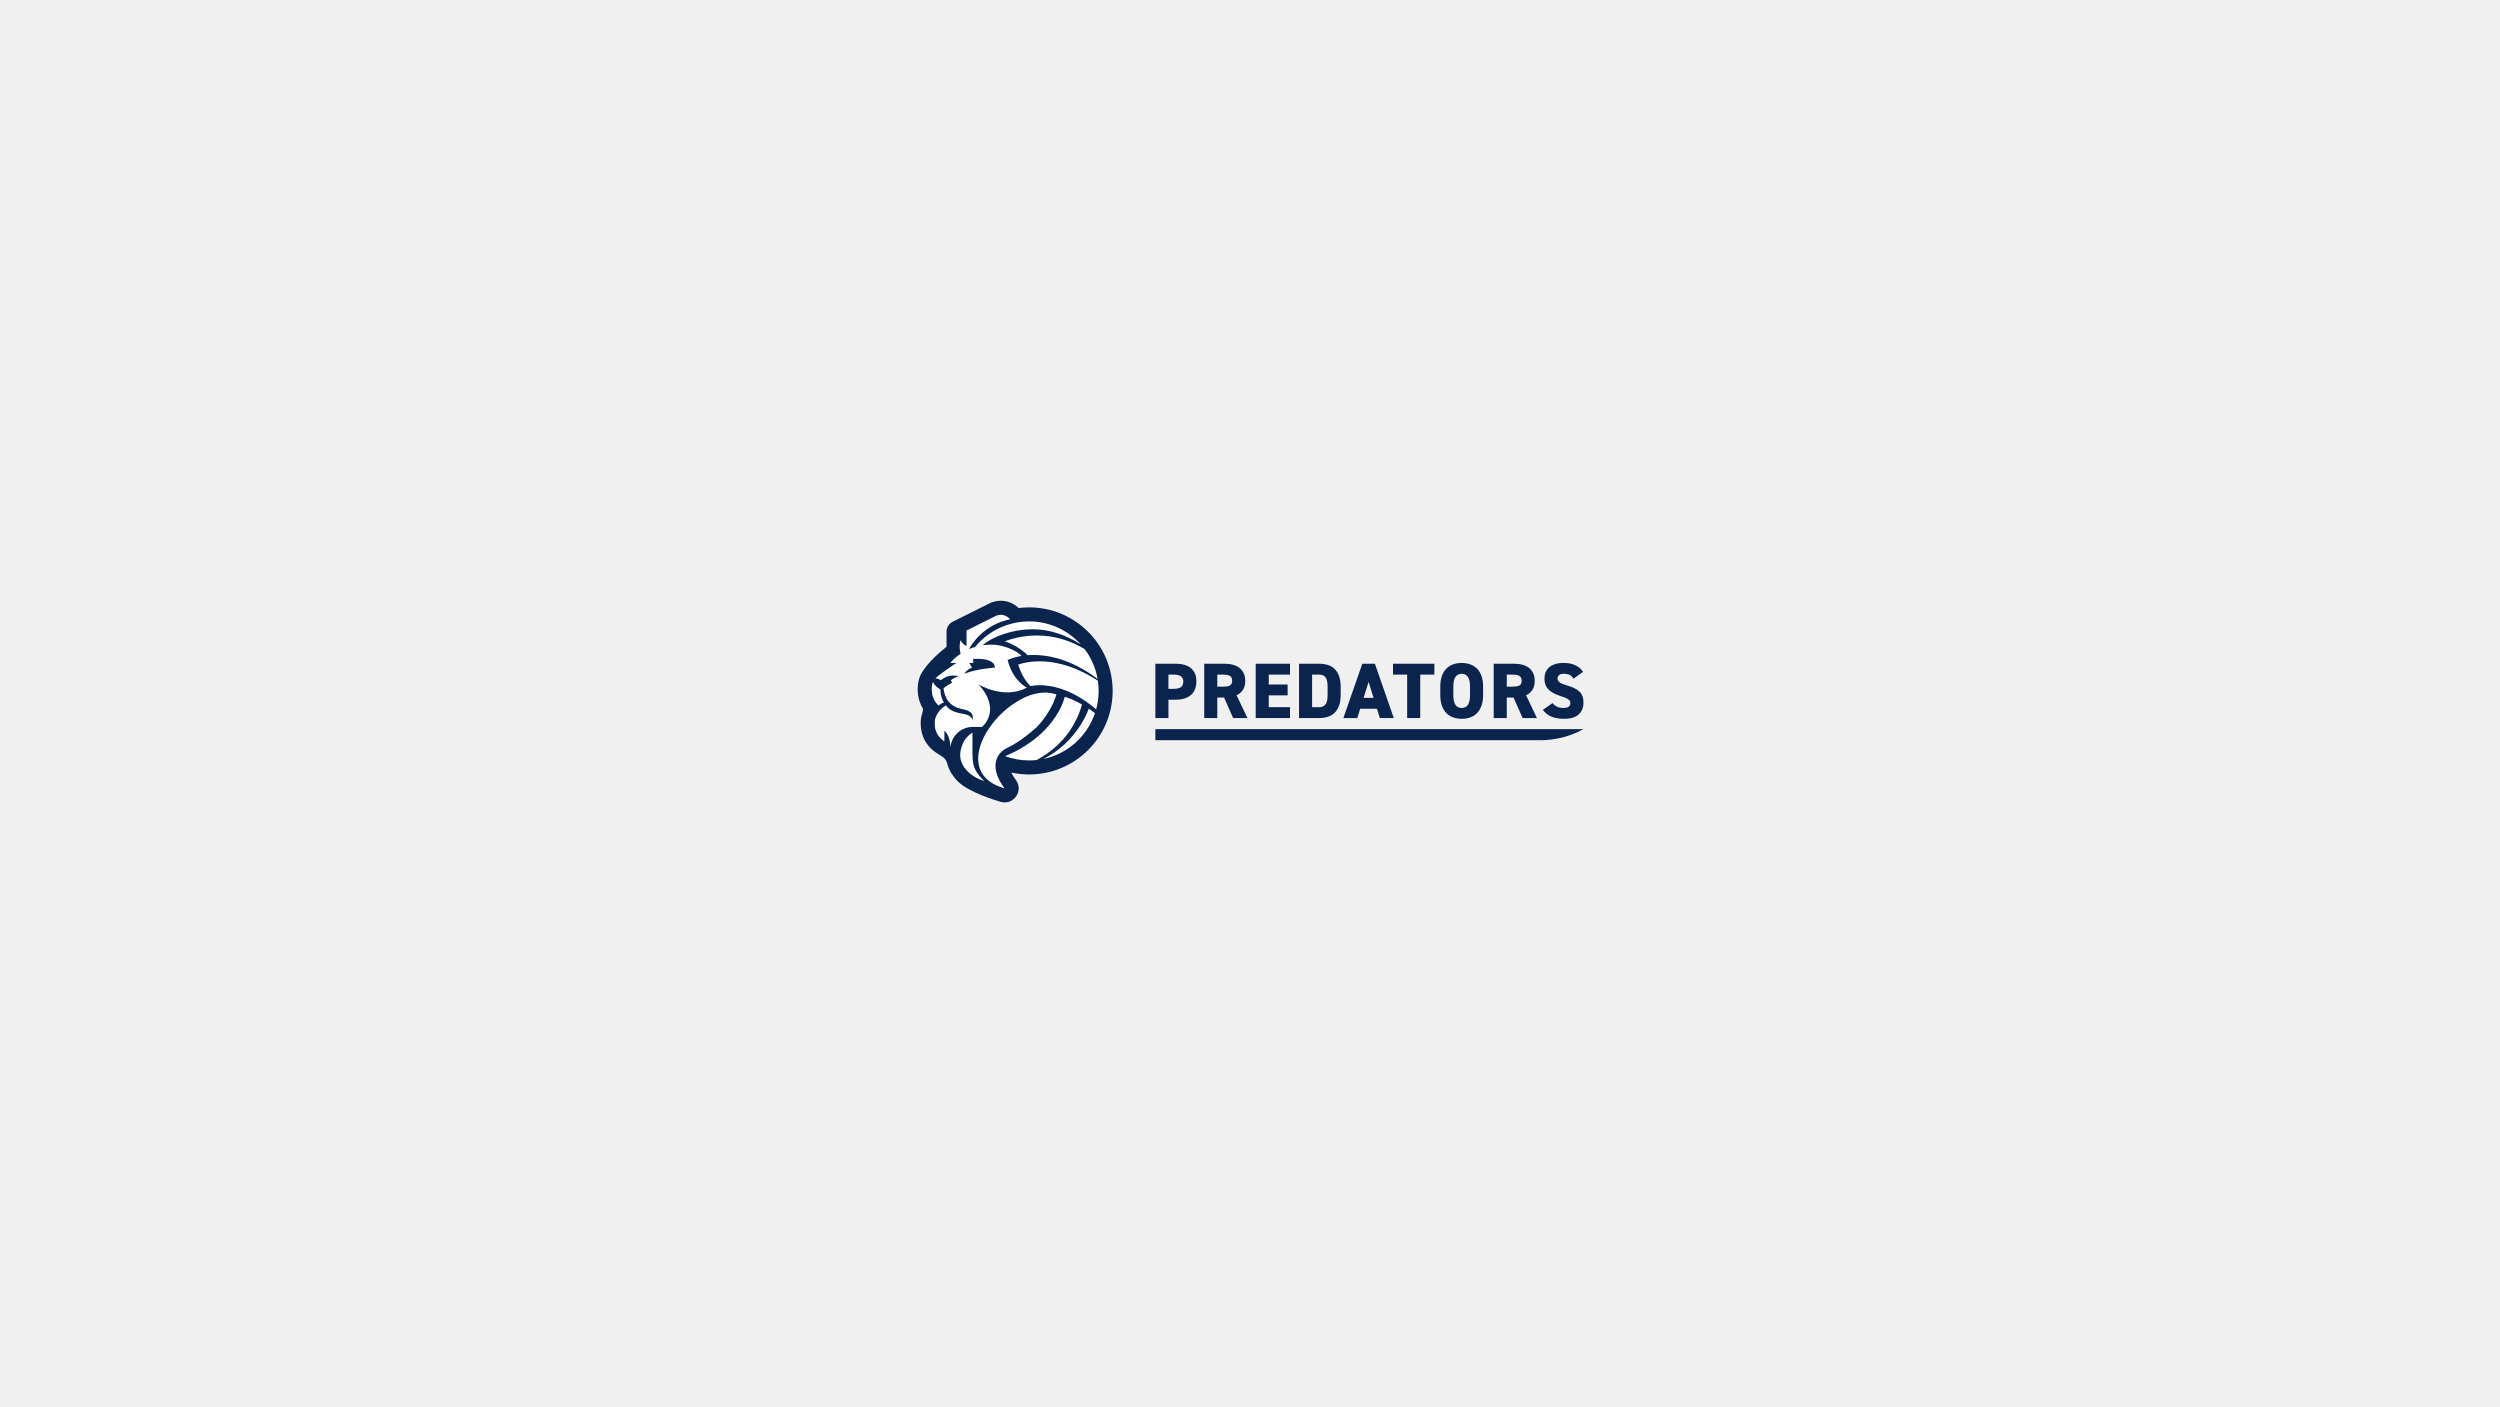
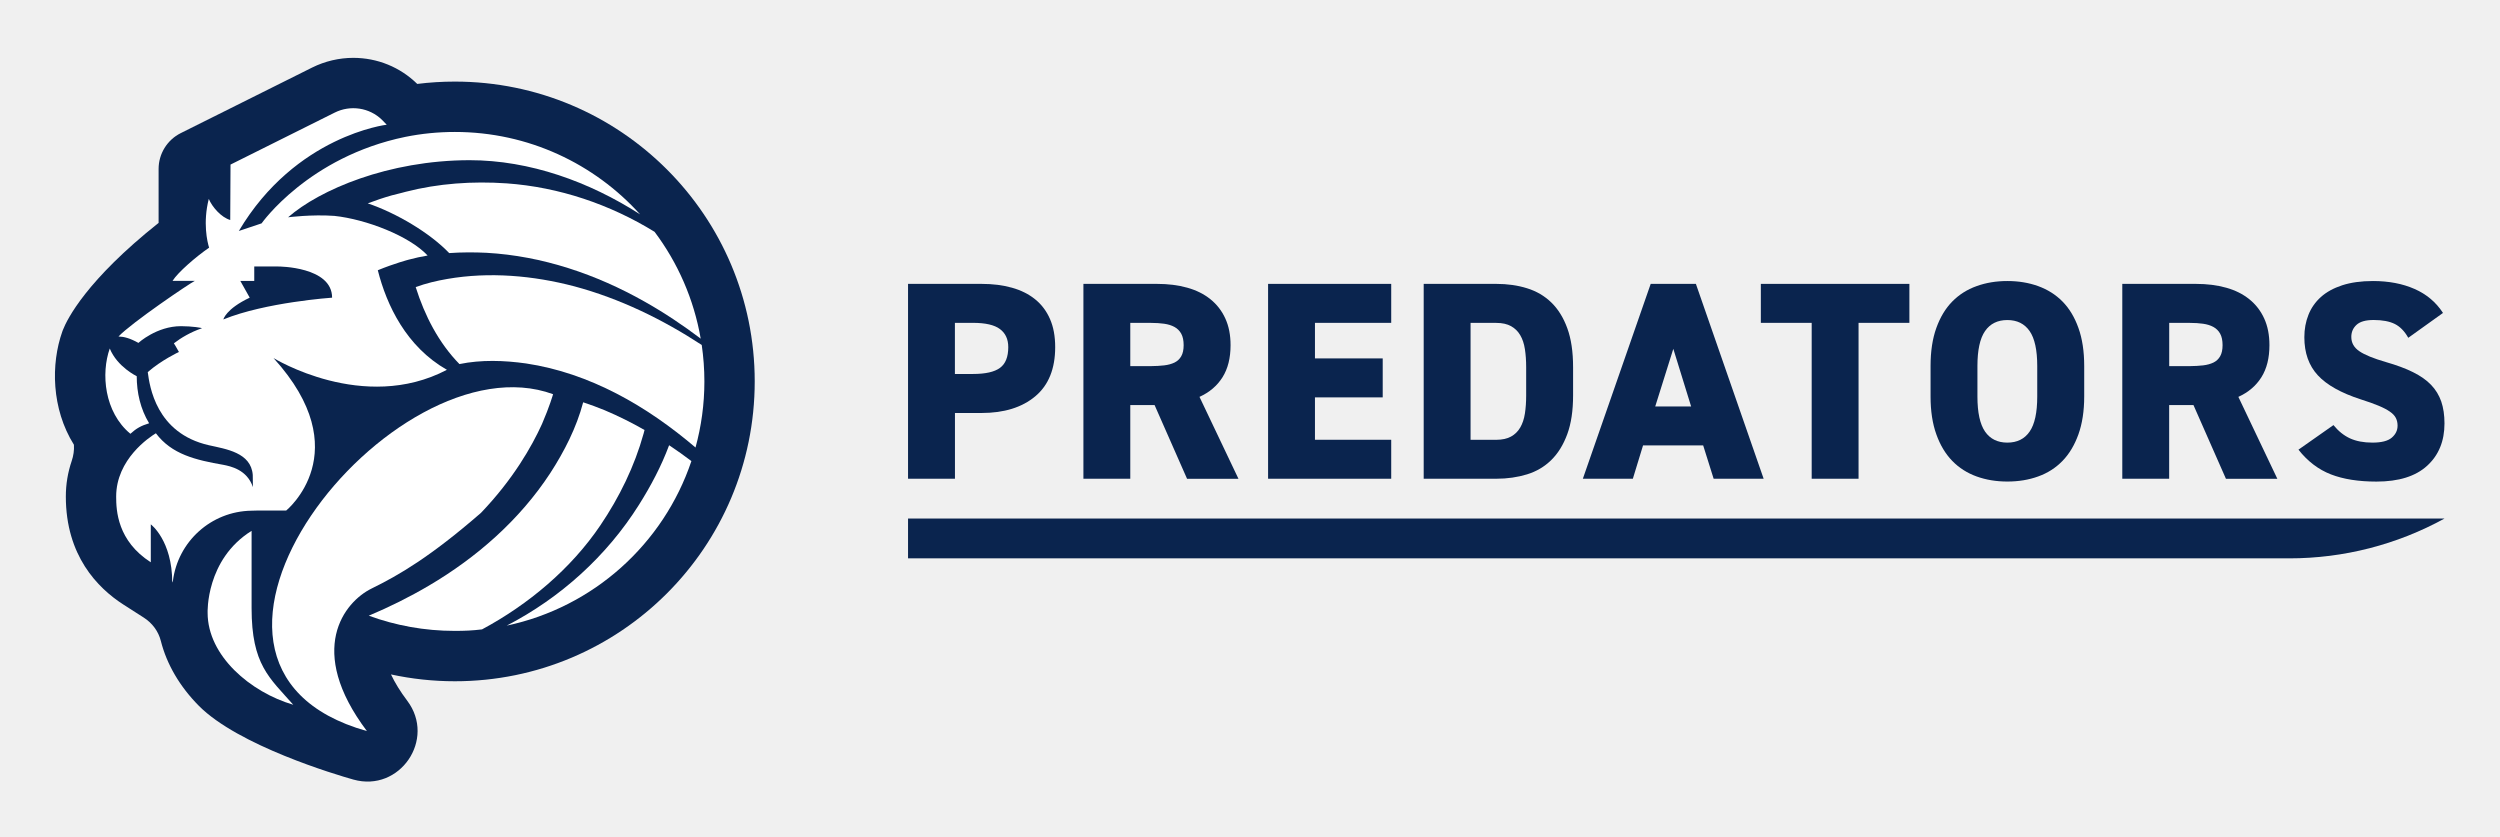
- <svg xmlns="http://www.w3.org/2000/svg" version="1.1" id="Layer_1" x="0px" y="0px" viewBox="0 0 1920 1080" style="enable-background:new 0 0 1920 1080;" xml:space="preserve">
+ <svg xmlns="http://www.w3.org/2000/svg" version="1.1" id="Layer_1" x="0px" y="0px" viewBox="693 449 535 179" style="enable-background:new 0 0 1920 1080;" xml:space="preserve">
  <style type="text/css">
	.st0{fill:#0A244E;}
	.st1{fill:#FFFFFF;}
</style>
  <g>
    <g>
      <path class="st0" d="M897.35,551.45h-10.03v-41.7h15.71c2.42,0,4.59,0.27,6.53,0.82c1.93,0.54,3.59,1.37,4.96,2.48    c1.37,1.11,2.43,2.51,3.17,4.2c0.75,1.69,1.12,3.71,1.12,6.04c0,4.63-1.42,8.14-4.26,10.52c-2.84,2.38-6.68,3.57-11.51,3.57h-5.68    V551.45z M906.99,527.73c1.19-0.87,1.78-2.35,1.78-4.44c0-1.69-0.59-2.98-1.78-3.87c-1.19-0.89-3.11-1.33-5.77-1.33h-3.87v10.94    h3.87C903.88,529.03,905.8,528.6,906.99,527.73z" />
      <path class="st0" d="M940.08,535.68h-5.2v15.77h-10.03v-41.7h15.71c2.42,0,4.59,0.27,6.53,0.82c1.93,0.54,3.59,1.37,4.96,2.48    c1.37,1.11,2.43,2.48,3.17,4.11c0.75,1.63,1.12,3.54,1.12,5.71c0,2.74-0.57,5.03-1.72,6.86c-1.15,1.83-2.79,3.23-4.93,4.2    l8.34,17.53h-11L940.08,535.68z M942.13,527.19c0.85-0.1,1.58-0.3,2.21-0.6c0.62-0.3,1.11-0.76,1.45-1.36    c0.34-0.6,0.51-1.39,0.51-2.36c0-1.01-0.17-1.82-0.51-2.45c-0.34-0.62-0.83-1.11-1.45-1.45c-0.62-0.34-1.36-0.57-2.21-0.69    c-0.85-0.12-1.77-0.18-2.78-0.18h-4.47v9.25h4.47C940.36,527.34,941.29,527.29,942.13,527.19z" />
      <path class="st0" d="M990.72,518.09H974.4v7.61h14.5v8.34h-14.5v9.07h16.32v8.34h-26.35v-41.7h26.35V518.09z" />
      <path class="st0" d="M997.67,509.75h15.53c2.38,0,4.57,0.31,6.59,0.94c2.01,0.62,3.75,1.64,5.2,3.05c1.45,1.41,2.59,3.24,3.41,5.5    c0.83,2.26,1.24,5.04,1.24,8.34v6.04c0,3.26-0.41,6.02-1.24,8.28c-0.83,2.26-1.96,4.1-3.41,5.53c-1.45,1.43-3.18,2.46-5.2,3.08    s-4.21,0.94-6.59,0.94h-15.53V509.75z M1016.37,542.42c0.83-0.46,1.48-1.11,1.96-1.93c0.48-0.83,0.82-1.82,1-2.99    c0.18-1.17,0.27-2.46,0.27-3.87v-6.04c0-1.41-0.09-2.7-0.27-3.87c-0.18-1.17-0.51-2.17-1-2.99c-0.48-0.83-1.14-1.47-1.96-1.93    c-0.83-0.46-1.88-0.7-3.17-0.7h-5.5v25.02h5.5C1014.49,543.11,1015.55,542.88,1016.37,542.42z" />
      <path class="st0" d="M1046.25,509.75h9.67l14.5,41.7h-10.7l-2.24-7.13h-12.87l-2.18,7.13h-10.7L1046.25,509.75z M1054.9,535.98    l-3.81-12.33l-3.87,12.33H1054.9z" />
      <path class="st0" d="M1101.61,518.09h-10.88v33.36h-10.03v-33.36h-10.88v-8.34h31.79V518.09z" />
      <path class="st0" d="M1137.78,541.96c-0.83,2.3-1.96,4.19-3.41,5.68s-3.18,2.6-5.2,3.32c-2.01,0.73-4.21,1.09-6.59,1.09    c-2.38,0-4.57-0.36-6.59-1.09c-2.01-0.73-3.75-1.83-5.2-3.32s-2.59-3.38-3.41-5.68c-0.83-2.3-1.24-5-1.24-8.1v-6.53    c0-3.14,0.41-5.86,1.24-8.16c0.83-2.3,1.96-4.18,3.41-5.65c1.45-1.47,3.18-2.57,5.2-3.29c2.01-0.73,4.21-1.09,6.59-1.09    c2.38,0,4.57,0.36,6.59,1.09c2.01,0.73,3.75,1.82,5.2,3.29c1.45,1.47,2.59,3.35,3.41,5.65c0.83,2.3,1.24,5.02,1.24,8.16v6.53    C1139.02,536.97,1138.6,539.67,1137.78,541.96z M1117.8,541.36c1.09,1.57,2.68,2.36,4.77,2.36c2.1,0,3.69-0.79,4.77-2.36    c1.09-1.57,1.63-4.07,1.63-7.49v-6.53c0-3.42-0.54-5.92-1.63-7.49c-1.09-1.57-2.68-2.36-4.77-2.36c-2.09,0-3.69,0.79-4.77,2.36    c-1.09,1.57-1.63,4.07-1.63,7.49v6.53C1116.17,537.29,1116.72,539.79,1117.8,541.36z" />
      <path class="st0" d="M1162.4,535.68h-5.2v15.77h-10.03v-41.7h15.71c2.42,0,4.59,0.27,6.53,0.82c1.93,0.54,3.59,1.37,4.96,2.48    c1.37,1.11,2.43,2.48,3.17,4.11c0.75,1.63,1.12,3.54,1.12,5.71c0,2.74-0.57,5.03-1.72,6.86c-1.15,1.83-2.79,3.23-4.93,4.2    l8.34,17.53h-11L1162.4,535.68z M1164.46,527.19c0.85-0.1,1.58-0.3,2.21-0.6c0.62-0.3,1.11-0.76,1.45-1.36    c0.34-0.6,0.51-1.39,0.51-2.36c0-1.01-0.17-1.82-0.51-2.45c-0.34-0.62-0.83-1.11-1.45-1.45c-0.62-0.34-1.36-0.57-2.21-0.69    c-0.85-0.12-1.77-0.18-2.78-0.18h-4.47v9.25h4.47C1162.68,527.34,1163.61,527.29,1164.46,527.19z" />
      <path class="st0" d="M1205.49,518.33c-1.13-0.56-2.64-0.85-4.53-0.85c-1.69,0-2.91,0.34-3.66,1.03c-0.75,0.69-1.12,1.55-1.12,2.6    c0,1.25,0.57,2.27,1.72,3.05c1.15,0.79,3.05,1.56,5.71,2.33c2.26,0.65,4.18,1.36,5.77,2.15c1.59,0.79,2.88,1.69,3.87,2.72    c0.99,1.03,1.71,2.22,2.18,3.57c0.46,1.35,0.69,2.91,0.69,4.68c0,3.79-1.24,6.81-3.72,9.07s-6.09,3.38-10.85,3.38    c-3.83,0-7.07-0.51-9.73-1.54c-2.66-1.03-4.98-2.79-6.95-5.29l7.49-5.26c1.05,1.29,2.23,2.24,3.54,2.84    c1.31,0.6,2.91,0.91,4.8,0.91c1.93,0,3.31-0.35,4.14-1.06c0.83-0.71,1.24-1.56,1.24-2.57c0-0.6-0.12-1.15-0.36-1.63    c-0.24-0.48-0.66-0.94-1.27-1.36c-0.6-0.42-1.41-0.85-2.42-1.27c-1.01-0.42-2.28-0.88-3.81-1.36c-4.23-1.37-7.3-3.09-9.22-5.17    c-1.91-2.08-2.87-4.78-2.87-8.13c0-1.73,0.29-3.33,0.88-4.8c0.58-1.47,1.47-2.74,2.66-3.81c1.19-1.07,2.71-1.9,4.56-2.51    c1.85-0.6,4.05-0.91,6.59-0.91c3.34,0,6.31,0.56,8.88,1.69c2.58,1.13,4.61,2.84,6.1,5.14l-7.43,5.32    C1207.58,519.88,1206.62,518.9,1205.49,518.33z" />
    </g>
    <path class="st0" d="M1216.12,559.97h-328.8v8.52h295.59C1194.53,568.49,1205.95,565.56,1216.12,559.97L1216.12,559.97z" />
  </g>
  <g>
    <path class="st0" d="M790.33,466.46c-2.72,0-5.41,0.17-8.04,0.5c-3.67-3.6-8.54-5.58-13.69-5.58c-3.03,0-6.07,0.72-8.79,2.07   l-28.13,14.04c-2.9,1.45-4.74,4.42-4.74,7.66v11.55c-15.41,12.25-19.55,20.54-20.49,22.94l-0.06,0.16l-0.06,0.17   c-2.45,6.91-2.34,16.48,2.49,24.21c0.08,1.17-0.1,2.36-0.48,3.48c-0.8,2.36-1.26,4.92-1.25,7.64c0.01,12.56,6.73,19.5,12.37,23.11   l4.31,2.76c1.8,1.15,3.13,2.92,3.65,4.99c1.26,4.99,4.05,9.76,8.13,13.88c8.43,8.51,29.4,14.76,33.08,15.79h0   c9.93,2.79,17.73-8.63,11.52-16.87v0c-1.49-1.98-2.65-3.87-3.47-5.61l0-0.02c4.4,0.95,8.97,1.46,13.66,1.46   c35.44,0,64.17-28.73,64.17-64.17S825.77,466.46,790.33,466.46z" />
    <g>
      <g>
        <path class="st1" d="M779.79,490.05c-0.26,0.07-0.52,0.14-0.78,0.21l-2.18,0.55c-1.7,0.48-3.47,1.08-5.13,1.71     c6.08,2.06,13.26,6.28,17.43,10.64c2.67-0.19,5.36-0.19,8.01-0.06c11.91,0.67,23.48,4.6,33.81,10.45c4.19,2.36,8.19,5.03,12,7.92     c-1.46-8.47-4.92-16.26-9.87-22.86c-9.57-5.89-20.45-9.57-31.66-10.37C794.17,487.74,786.82,488.24,779.79,490.05z" />
        <path class="st1" d="M815.89,510.27c-8.81-2.31-18.15-3.13-27.14-1.58c-2.32,0.4-4.6,0.94-6.79,1.75     c1.93,6.13,4.93,11.95,9.36,16.47c4.68-0.96,9.59-0.79,14.27-0.13c13.61,2.04,25.87,9.13,36.25,17.99     c1.23-4.5,1.9-9.24,1.9-14.14c0-2.65-0.2-5.26-0.57-7.81C834.74,517.31,825.62,512.88,815.89,510.27z" />
        <path class="st1" d="M772.53,574.94c5.87-2.88,12.56-6.77,23.4-16.19c6.88-7.19,10.87-14.19,13.06-19.02     c1.62-3.74,2.37-6.37,2.37-6.37c-34.23-12.56-90.61,57.84-39.84,72.09C758.44,588.1,766.66,577.82,772.53,574.94z" />
        <path class="st1" d="M829.75,557.01c-6.9,10.98-16.83,19.94-28.31,25.87c18.56-3.93,33.56-17.49,39.52-35.21     c-1.56-1.18-3.15-2.31-4.77-3.39C834.53,548.75,832.28,552.99,829.75,557.01z" />
        <path class="st1" d="M821.48,561.42c4.07-6.02,7.31-12.63,9.25-19.63c0.07-0.25,0.14-0.51,0.2-0.77     c-2.75-1.57-5.59-2.99-8.53-4.23c-1.49-0.61-3.03-1.18-4.6-1.7c-1.43,5.42-4.04,10.52-7.06,15.18     c-6.53,9.98-15.72,18.03-25.95,24.05c-4.15,2.45-8.46,4.58-12.87,6.44c5.74,2.1,11.93,3.25,18.4,3.25c2.14,0,3.76-0.07,5.83-0.32     C806.06,578.38,815.18,570.74,821.48,561.42z" />
        <path class="st1" d="M720.9,541.83c1.31-1.18,2.28-1.72,4.01-2.25c-1.86-3.07-2.65-6.58-2.65-10.07c0-0.01-4.17-1.99-5.77-5.93     c0,0,0,0,0,0C714.6,528.91,715.29,537.17,720.9,541.83z" />
        <path class="st1" d="M722.42,531.03l0.02,0.04c0-0.02,0-0.04-0.01-0.06C722.43,531.02,722.42,531.02,722.42,531.03z" />
        <path class="st1" d="M737.03,518.85c0.03-0.01,0.05-0.01,0.05-0.01s-0.02-0.01-0.06-0.03L737.03,518.85z" />
        <path class="st1" d="M746.84,579.15V562.6c-9.85,6.14-9.41,17.53-9.41,17.53c0,9.22,9.16,17,18.33,19.69     C750.65,594.02,746.84,591.26,746.84,579.15L746.84,579.15z" />
      </g>
      <path class="st1" d="M829.98,494.87c-9.77-10.82-23.91-17.63-39.64-17.63c-3.63,0-7.17,0.36-10.59,1.05    c-20.76,4.27-30.77,18.51-30.77,18.51l-4.87,1.63c12.15-20.45,31.65-22.74,31.65-22.74c-0.34-0.37-0.68-0.72-1.03-1.06    c-2.69-2.61-6.74-3.21-10.09-1.54c-7.69,3.84-17.89,8.93-22.31,11.13l-0.06,11.86c-1.91-0.55-3.85-2.76-4.59-4.51    c-1.29,5.07-0.32,9.21,0.07,10.43c-2.84,1.95-6.7,5.3-7.83,7.11h4.77c-1.08,0.51-13.55,8.96-16.33,11.9    c1.18,0.03,2.44,0.36,4.26,1.37c0,0,3.9-3.58,9.12-3.58c2.29,0,4.7,0.37,4.44,0.46c-2.29,0.76-4.48,2.05-5.97,3.21    c0.37,0.57,0.14,0.22,1.08,1.85c0,0-3.75,1.75-6.67,4.31c0.4,2.97,1.74,13.08,13.09,15.65c3.62,0.82,9.02,1.55,9.38,6.36l0.03,2.6    c-1.25-3.78-4.87-4.47-6.29-4.76c-5.98-1.04-11.08-2.25-14.47-6.76c-1.37,0.83-8.51,5.55-8.5,13.56c0,2.97,0.26,9.47,7.41,14.05    v-8.12c0,0,4.59,3.41,4.59,12.46c0.05-0.11,0.09-0.22,0.14-0.34c1.06-8.4,8.15-14.91,16.81-15.04c0.36-0.02,0.72-0.03,1.08-0.03    h6.35c0,0,15.52-12.57-2.71-32.64c0,0,19.24,11.9,37.11,2.52c-8.68-4.95-12.89-13.79-14.79-21.31c3.61-1.48,6.6-2.26,6.6-2.26    c1.34-0.36,2.69-0.66,4.06-0.89c-3.89-4.18-13.16-7.76-19.96-8.48c-4.86-0.35-9.9,0.3-9.9,0.3c6.76-5.9,21.45-12.19,38.82-12.22    C806.4,483.28,819.11,487.9,829.98,494.87z M737.03,518.85l-0.01-0.04c0.03,0.02,0.06,0.03,0.06,0.03S737.06,518.85,737.03,518.85    z M764.07,512.7c0,0-14.26,0.98-23.27,4.66c0,0,0.49-2.22,5.64-4.66l-2.01-3.58h2.98v-3.09h5.15    C752.57,506.03,764.07,506.03,764.07,512.7z" />
    </g>
  </g>
</svg>
